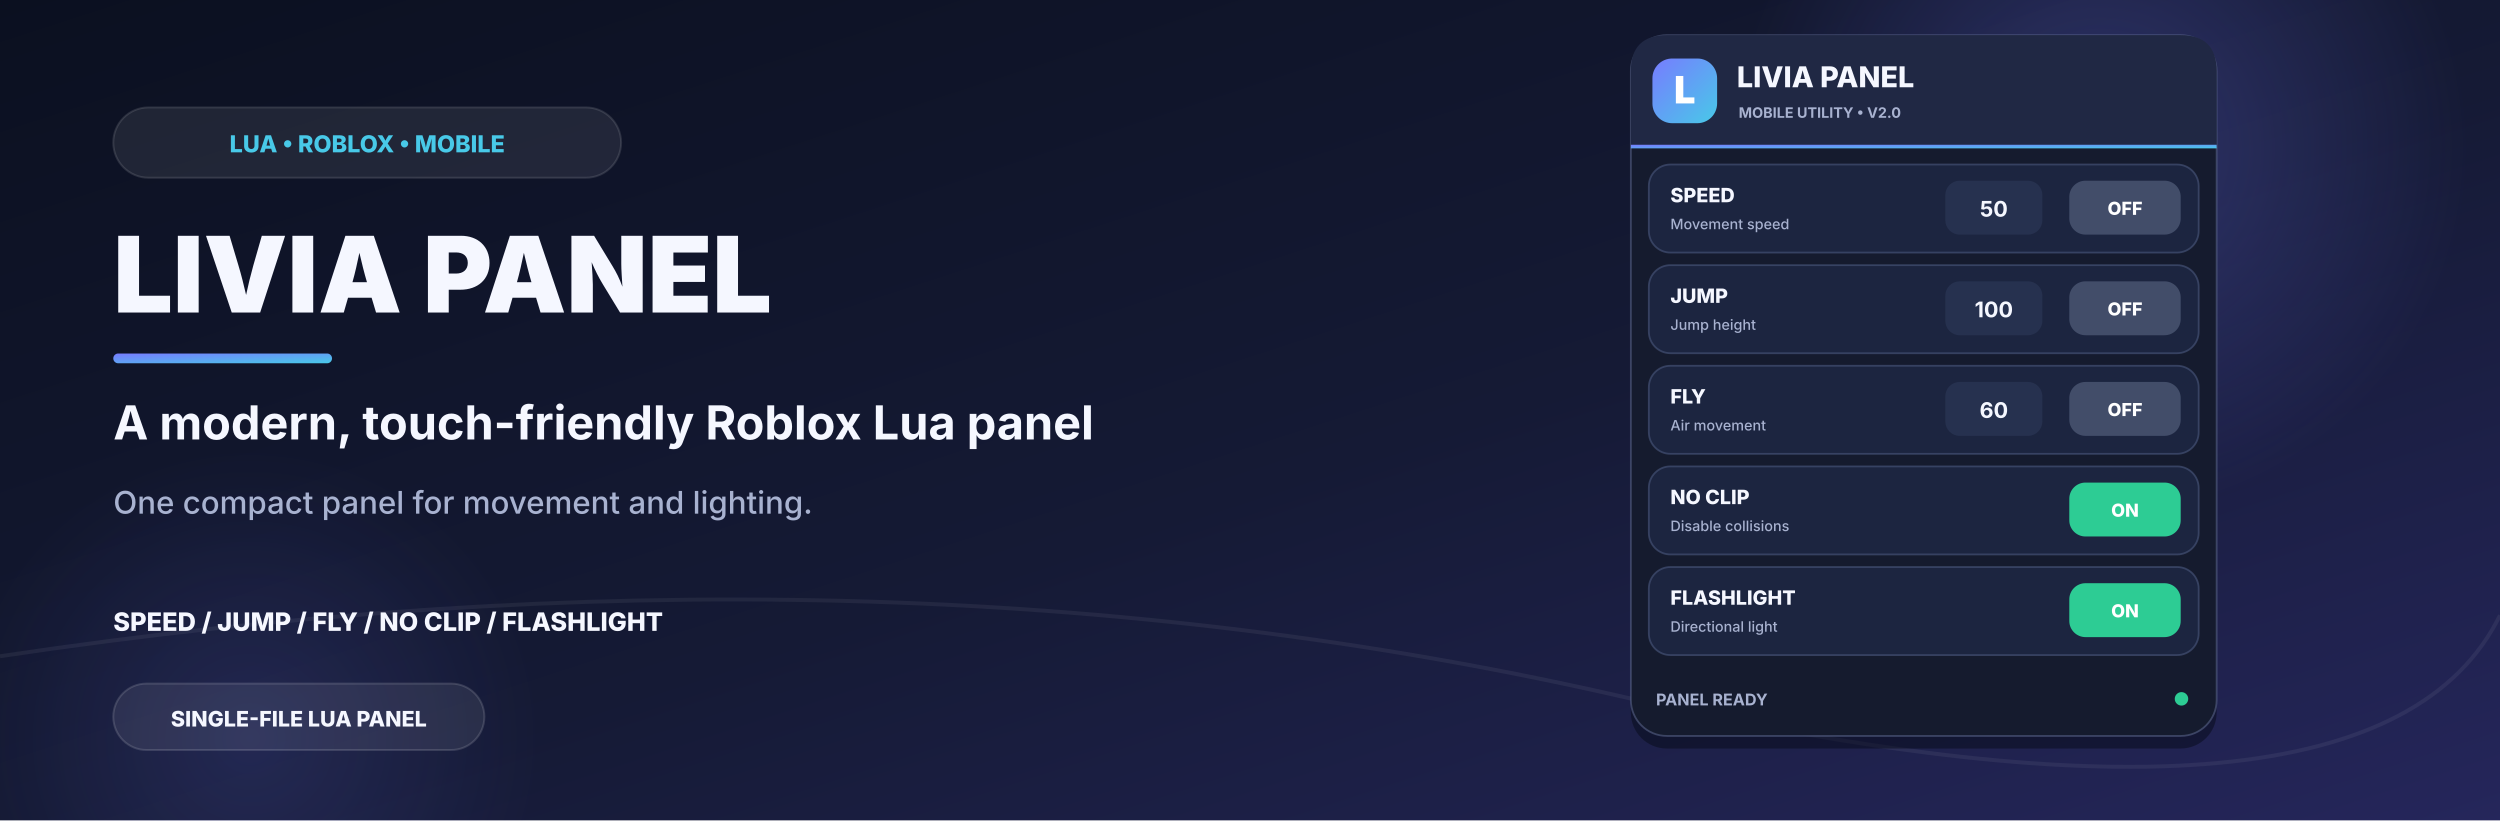
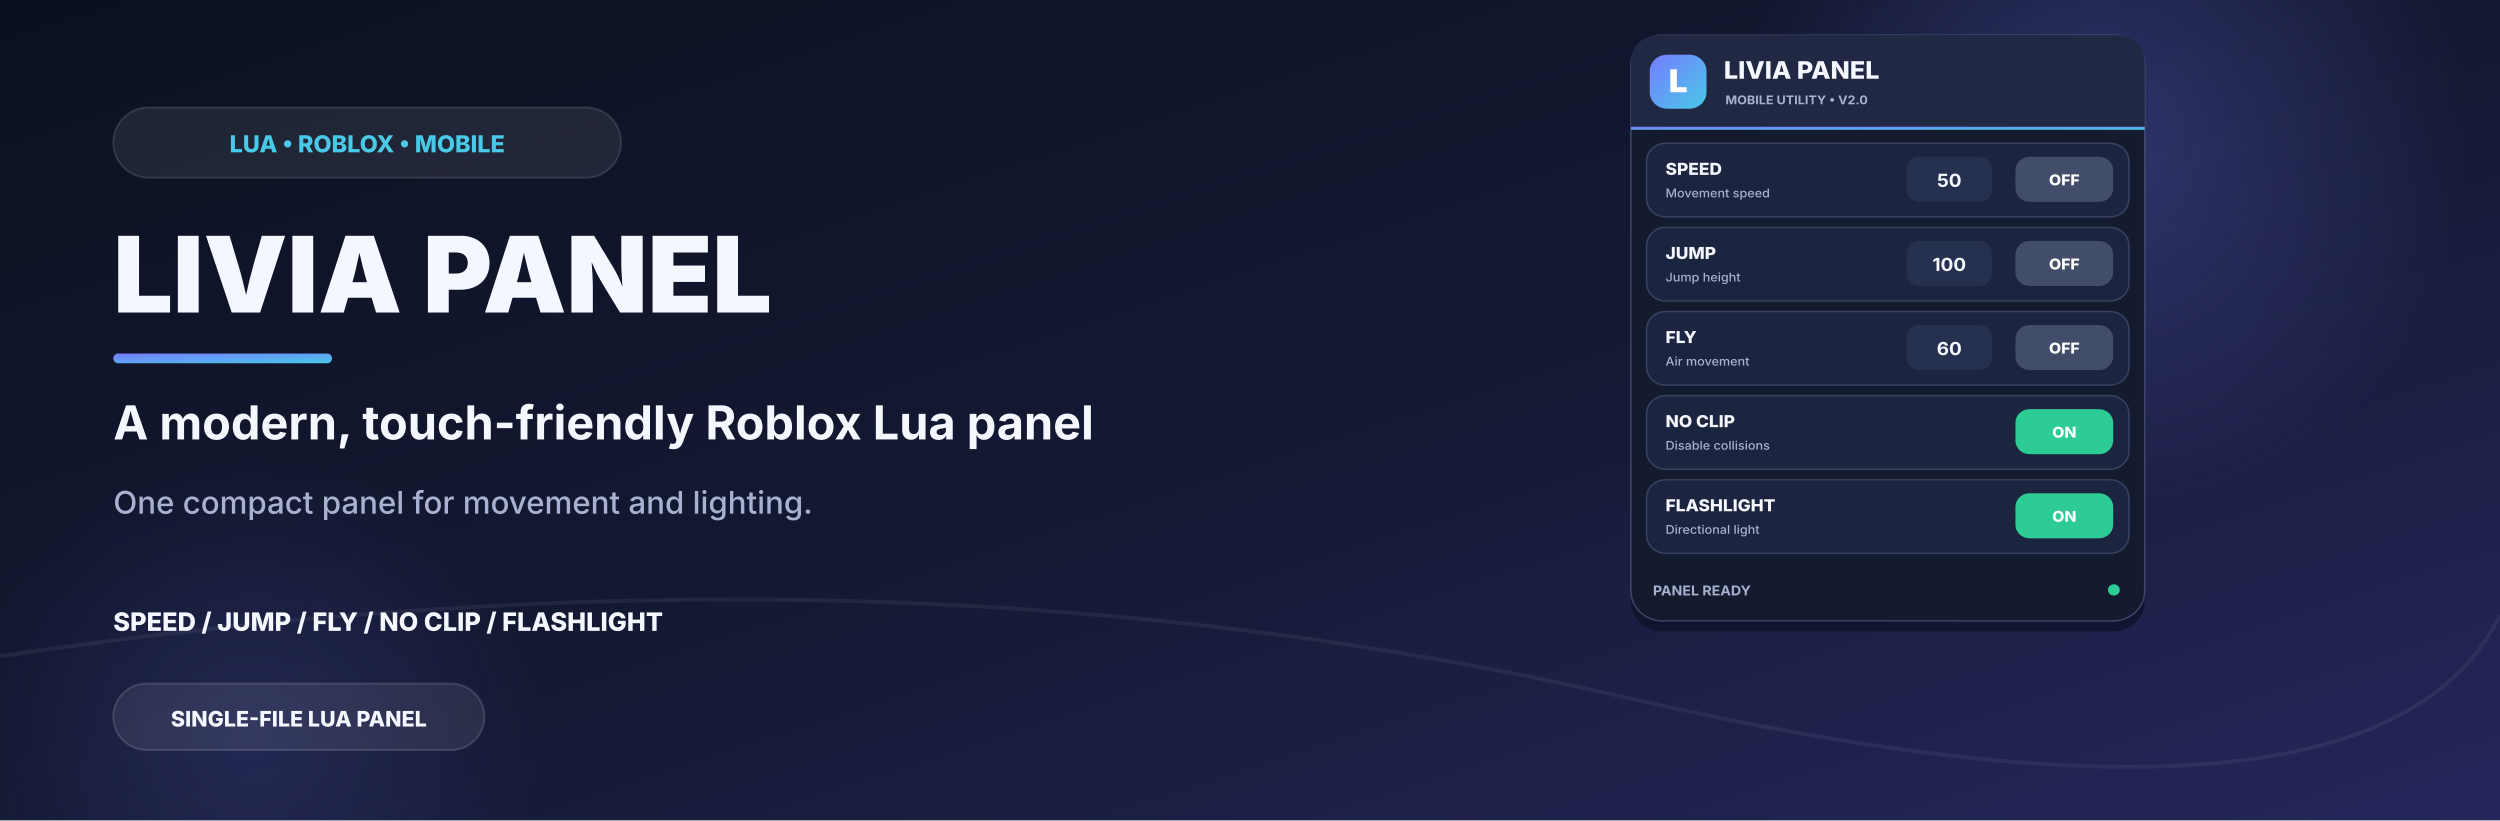
<svg xmlns="http://www.w3.org/2000/svg" width="1280" height="420" viewBox="0 0 1280 420" role="img" aria-label="Livia Panel — A modern, touch-friendly Roblox Lua panel">
  <defs>
    <linearGradient id="bg" x1="0" y1="0" x2="1" y2="1">
      <stop offset="0" stop-color="#0b1020" />
      <stop offset=".55" stop-color="#151a35" />
      <stop offset="1" stop-color="#25265b" />
    </linearGradient>
    <linearGradient id="accent" x1="0" y1="0" x2="1" y2="1">
      <stop offset="0" stop-color="#777cff" />
      <stop offset="1" stop-color="#48c9e8" />
    </linearGradient>
    <radialGradient id="glow">
      <stop offset="0" stop-color="#777cff" stop-opacity=".28" />
      <stop offset="1" stop-color="#777cff" stop-opacity="0" />
    </radialGradient>
  </defs>
  <rect width="1280" height="420" fill="url(#bg)" />
  <circle cx="1075.2" cy="75.6" r="189" fill="url(#glow)" />
  <circle cx="128" cy="378" r="147" fill="url(#glow)" opacity=".55" />
  <path d="M0 336 Q448 268.8 832 357 T1280 315" fill="none" stroke="#ffffff" stroke-opacity=".06" stroke-width="2" />
  <rect x="58" y="55" width="260" height="36" rx="18" fill="#fff" fill-opacity=".08" stroke="#fff" stroke-opacity=".12" />
  <text x="188" y="78" font-family="Inter,Segoe UI,Arial,sans-serif" font-size="12" font-weight="800" fill="#48c9e8" text-anchor="middle">LUA • ROBLOX • MOBILE</text>
  <text x="58" y="160" font-family="Inter,Segoe UI,Arial,sans-serif" font-size="54" font-weight="900" fill="#f5f7ff" text-anchor="start">LIVIA PANEL</text>
  <rect x="58" y="181" width="112" height="5" rx="2.5" fill="url(#accent)" />
  <text x="58" y="225" font-family="Inter,Segoe UI,Arial,sans-serif" font-size="24" font-weight="700" fill="#f5f7ff" text-anchor="start">A modern, touch-friendly Roblox Lua panel</text>
  <text x="58" y="263" font-family="Inter,Segoe UI,Arial,sans-serif" font-size="16" font-weight="500" fill="#a8b2d0" text-anchor="start">One compact panel for movement and lighting.</text>
  <text x="58" y="323" font-family="Inter,Segoe UI,Arial,sans-serif" font-size="13" font-weight="800" fill="#f5f7ff" text-anchor="start">SPEED / JUMP / FLY / NO CLIP / FLASHLIGHT</text>
  <rect x="58" y="350" width="190" height="34" rx="17" fill="#fff" fill-opacity=".08" stroke="#fff" stroke-opacity=".14" />
  <text x="153" y="372" font-family="Inter,Segoe UI,Arial,sans-serif" font-size="11" font-weight="800" fill="#f5f7ff" text-anchor="middle">SINGLE-FILE LUA PANEL</text>
-   <g transform="translate(835 18) scale(0.92)">
+   <g transform="translate(835 18) scale(0.807 0.769)">
    <rect x="0" y="7" width="326" height="390" rx="20" fill="#050914" opacity=".48" />
    <rect width="326" height="390" rx="20" fill="#151b2e" stroke="#657199" stroke-opacity=".5" />
    <path d="M0 20Q0 0 20 0H306Q326 0 326 20V62H0Z" fill="#202844" />
    <rect x="12" y="13" width="36" height="36" rx="11" fill="url(#accent)" />
    <text x="30" y="38" font-family="Inter,Segoe UI,Arial,sans-serif" font-size="21" font-weight="900" fill="#fff" text-anchor="middle">L</text>
    <text x="59" y="29" font-family="Inter,Segoe UI,Arial,sans-serif" font-size="16" font-weight="800" fill="#f5f7ff" text-anchor="start">LIVIA PANEL</text>
    <text x="60" y="46" font-family="Inter,Segoe UI,Arial,sans-serif" font-size="8" font-weight="700" fill="#a8b2d0" text-anchor="start">MOBILE UTILITY • V2.0</text>
    <rect y="61" width="326" height="2" fill="url(#accent)" />
    <rect x="10" y="72" width="306" height="49" rx="12" fill="#1c2540" stroke="#435074" stroke-opacity=".7" />
    <text x="22" y="93" font-family="Inter,Segoe UI,Arial,sans-serif" font-size="11" font-weight="800" fill="#f5f7ff" text-anchor="start">SPEED</text>
    <text x="22" y="108" font-family="Inter,Segoe UI,Arial,sans-serif" font-size="8" font-weight="500" fill="#a8b2d0" text-anchor="start">Movement speed</text>
    <rect x="175" y="81" width="54" height="30" rx="8" fill="#26314f" />
    <text x="202" y="101" font-family="Inter,Segoe UI,Arial,sans-serif" font-size="12" font-weight="700" fill="#f5f7ff" text-anchor="middle">50</text>
    <rect x="244" y="81" width="62" height="30" rx="9" fill="#424d69" />
    <text x="275" y="100" font-family="Inter,Segoe UI,Arial,sans-serif" font-size="10" font-weight="800" fill="#fff" text-anchor="middle">OFF</text>
    <rect x="10" y="128" width="306" height="49" rx="12" fill="#1c2540" stroke="#435074" stroke-opacity=".7" />
    <text x="22" y="149" font-family="Inter,Segoe UI,Arial,sans-serif" font-size="11" font-weight="800" fill="#f5f7ff" text-anchor="start">JUMP</text>
    <text x="22" y="164" font-family="Inter,Segoe UI,Arial,sans-serif" font-size="8" font-weight="500" fill="#a8b2d0" text-anchor="start">Jump height</text>
    <rect x="175" y="137" width="54" height="30" rx="8" fill="#26314f" />
    <text x="202" y="157" font-family="Inter,Segoe UI,Arial,sans-serif" font-size="12" font-weight="700" fill="#f5f7ff" text-anchor="middle">100</text>
    <rect x="244" y="137" width="62" height="30" rx="9" fill="#424d69" />
    <text x="275" y="156" font-family="Inter,Segoe UI,Arial,sans-serif" font-size="10" font-weight="800" fill="#fff" text-anchor="middle">OFF</text>
    <rect x="10" y="184" width="306" height="49" rx="12" fill="#1c2540" stroke="#435074" stroke-opacity=".7" />
    <text x="22" y="205" font-family="Inter,Segoe UI,Arial,sans-serif" font-size="11" font-weight="800" fill="#f5f7ff" text-anchor="start">FLY</text>
    <text x="22" y="220" font-family="Inter,Segoe UI,Arial,sans-serif" font-size="8" font-weight="500" fill="#a8b2d0" text-anchor="start">Air movement</text>
    <rect x="175" y="193" width="54" height="30" rx="8" fill="#26314f" />
    <text x="202" y="213" font-family="Inter,Segoe UI,Arial,sans-serif" font-size="12" font-weight="700" fill="#f5f7ff" text-anchor="middle">60</text>
    <rect x="244" y="193" width="62" height="30" rx="9" fill="#424d69" />
    <text x="275" y="212" font-family="Inter,Segoe UI,Arial,sans-serif" font-size="10" font-weight="800" fill="#fff" text-anchor="middle">OFF</text>
    <rect x="10" y="240" width="306" height="49" rx="12" fill="#1c2540" stroke="#435074" stroke-opacity=".7" />
    <text x="22" y="261" font-family="Inter,Segoe UI,Arial,sans-serif" font-size="11" font-weight="800" fill="#f5f7ff" text-anchor="start">NO CLIP</text>
    <text x="22" y="276" font-family="Inter,Segoe UI,Arial,sans-serif" font-size="8" font-weight="500" fill="#a8b2d0" text-anchor="start">Disable collisions</text>
    <rect x="244" y="249" width="62" height="30" rx="9" fill="#2dcc94" />
    <text x="275" y="268" font-family="Inter,Segoe UI,Arial,sans-serif" font-size="10" font-weight="800" fill="#fff" text-anchor="middle">ON</text>
    <rect x="10" y="296" width="306" height="49" rx="12" fill="#1c2540" stroke="#435074" stroke-opacity=".7" />
    <text x="22" y="317" font-family="Inter,Segoe UI,Arial,sans-serif" font-size="11" font-weight="800" fill="#f5f7ff" text-anchor="start">FLASHLIGHT</text>
    <text x="22" y="332" font-family="Inter,Segoe UI,Arial,sans-serif" font-size="8" font-weight="500" fill="#a8b2d0" text-anchor="start">Directional light</text>
    <rect x="244" y="305" width="62" height="30" rx="9" fill="#2dcc94" />
    <text x="275" y="324" font-family="Inter,Segoe UI,Arial,sans-serif" font-size="10" font-weight="800" fill="#fff" text-anchor="middle">ON</text>
    <text x="14" y="373" font-family="Inter,Segoe UI,Arial,sans-serif" font-size="9" font-weight="700" fill="#a8b2d0" text-anchor="start">PANEL READY</text>
    <text x="311" y="373" font-family="Inter,Segoe UI,Arial,sans-serif" font-size="10" font-weight="700" fill="#2dcc94" text-anchor="end">●</text>
  </g>
</svg>
